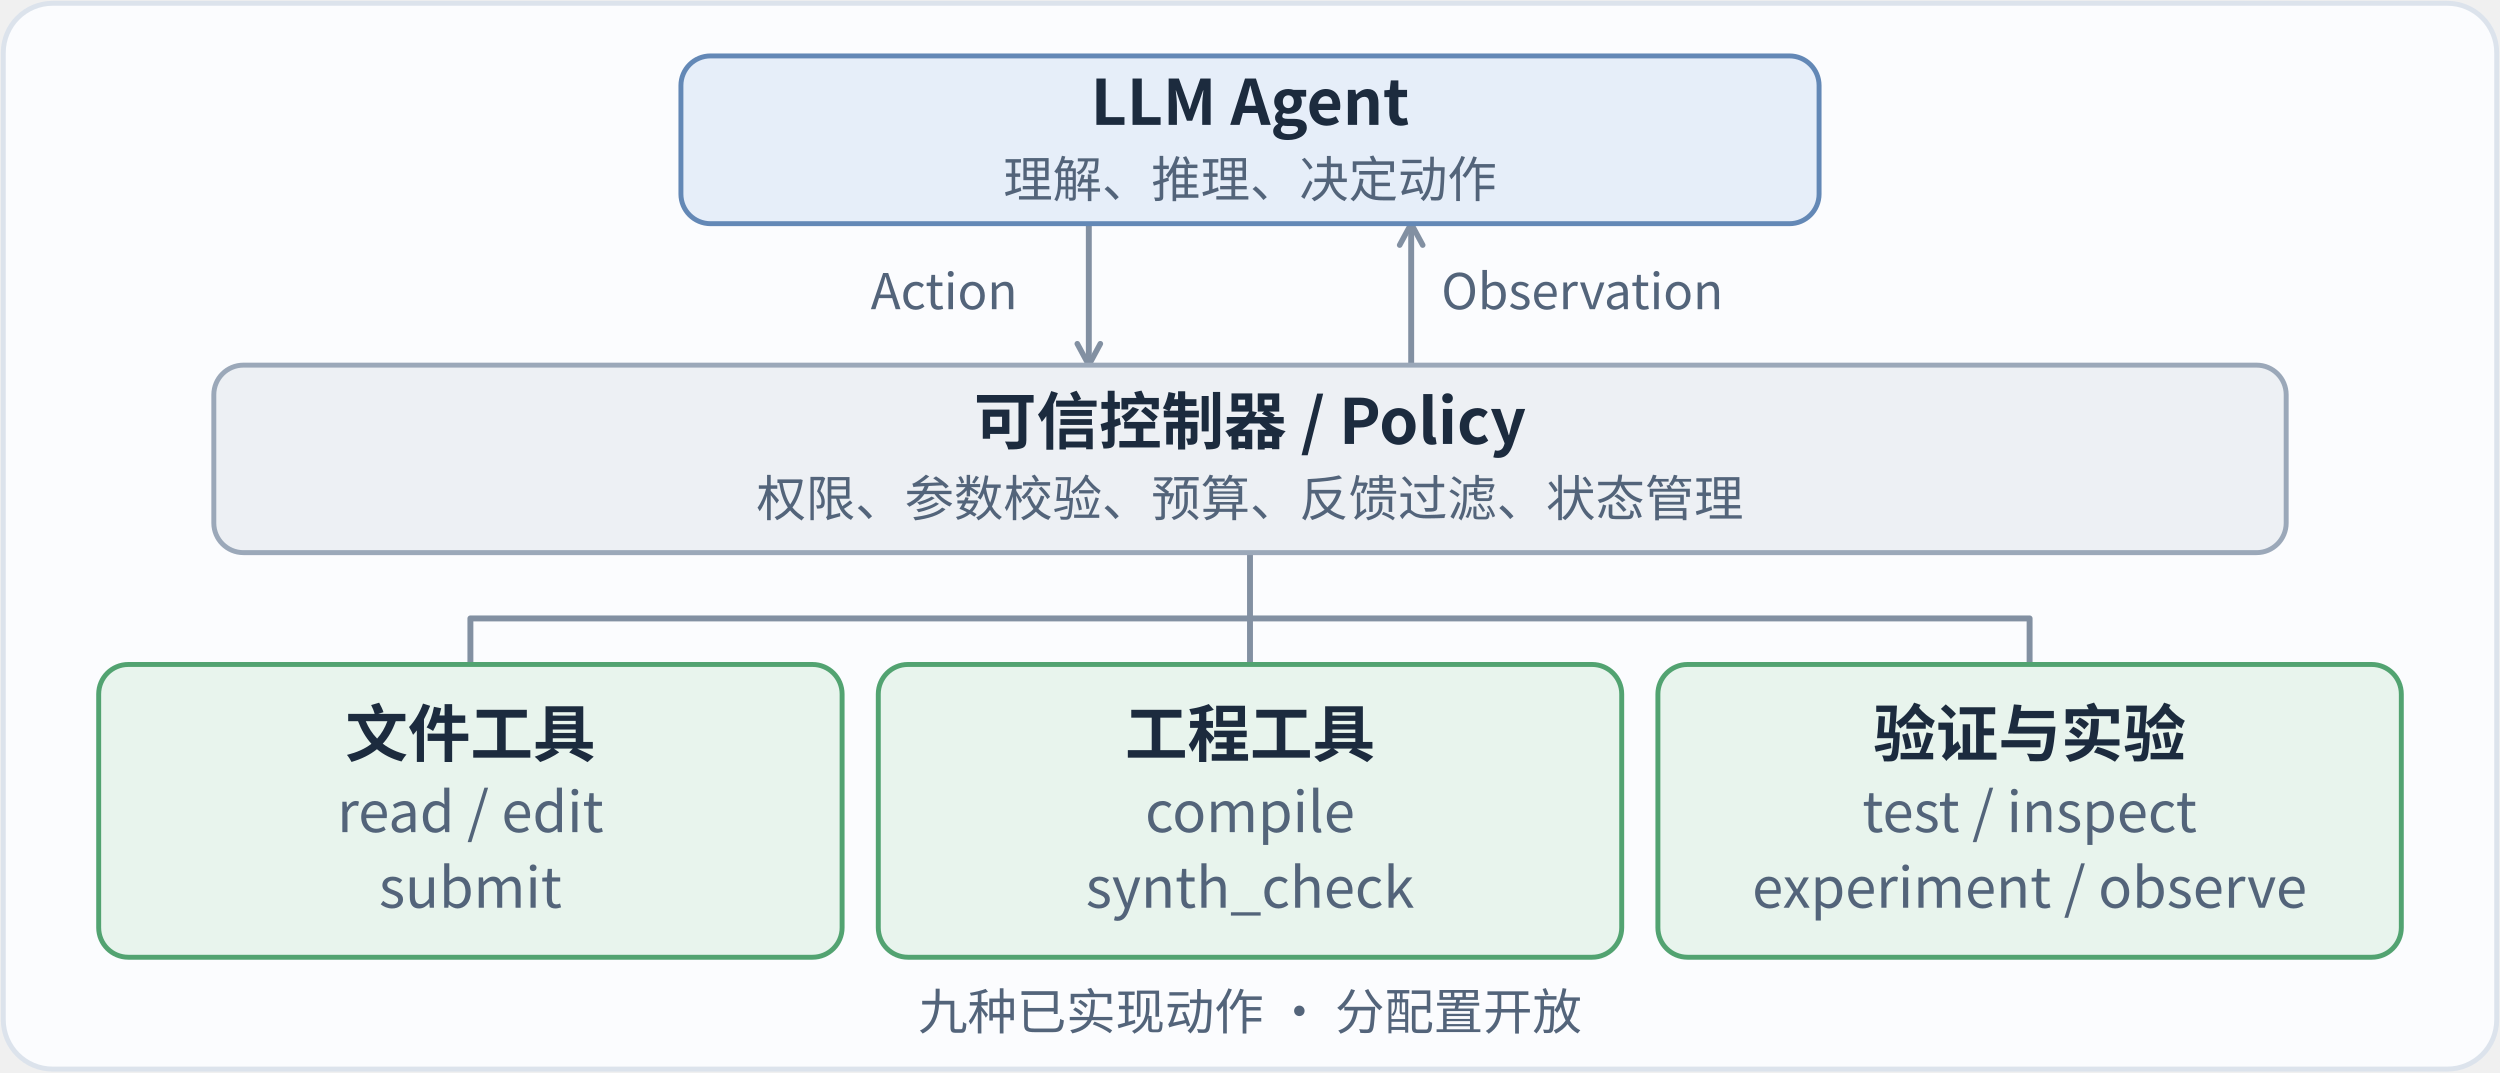
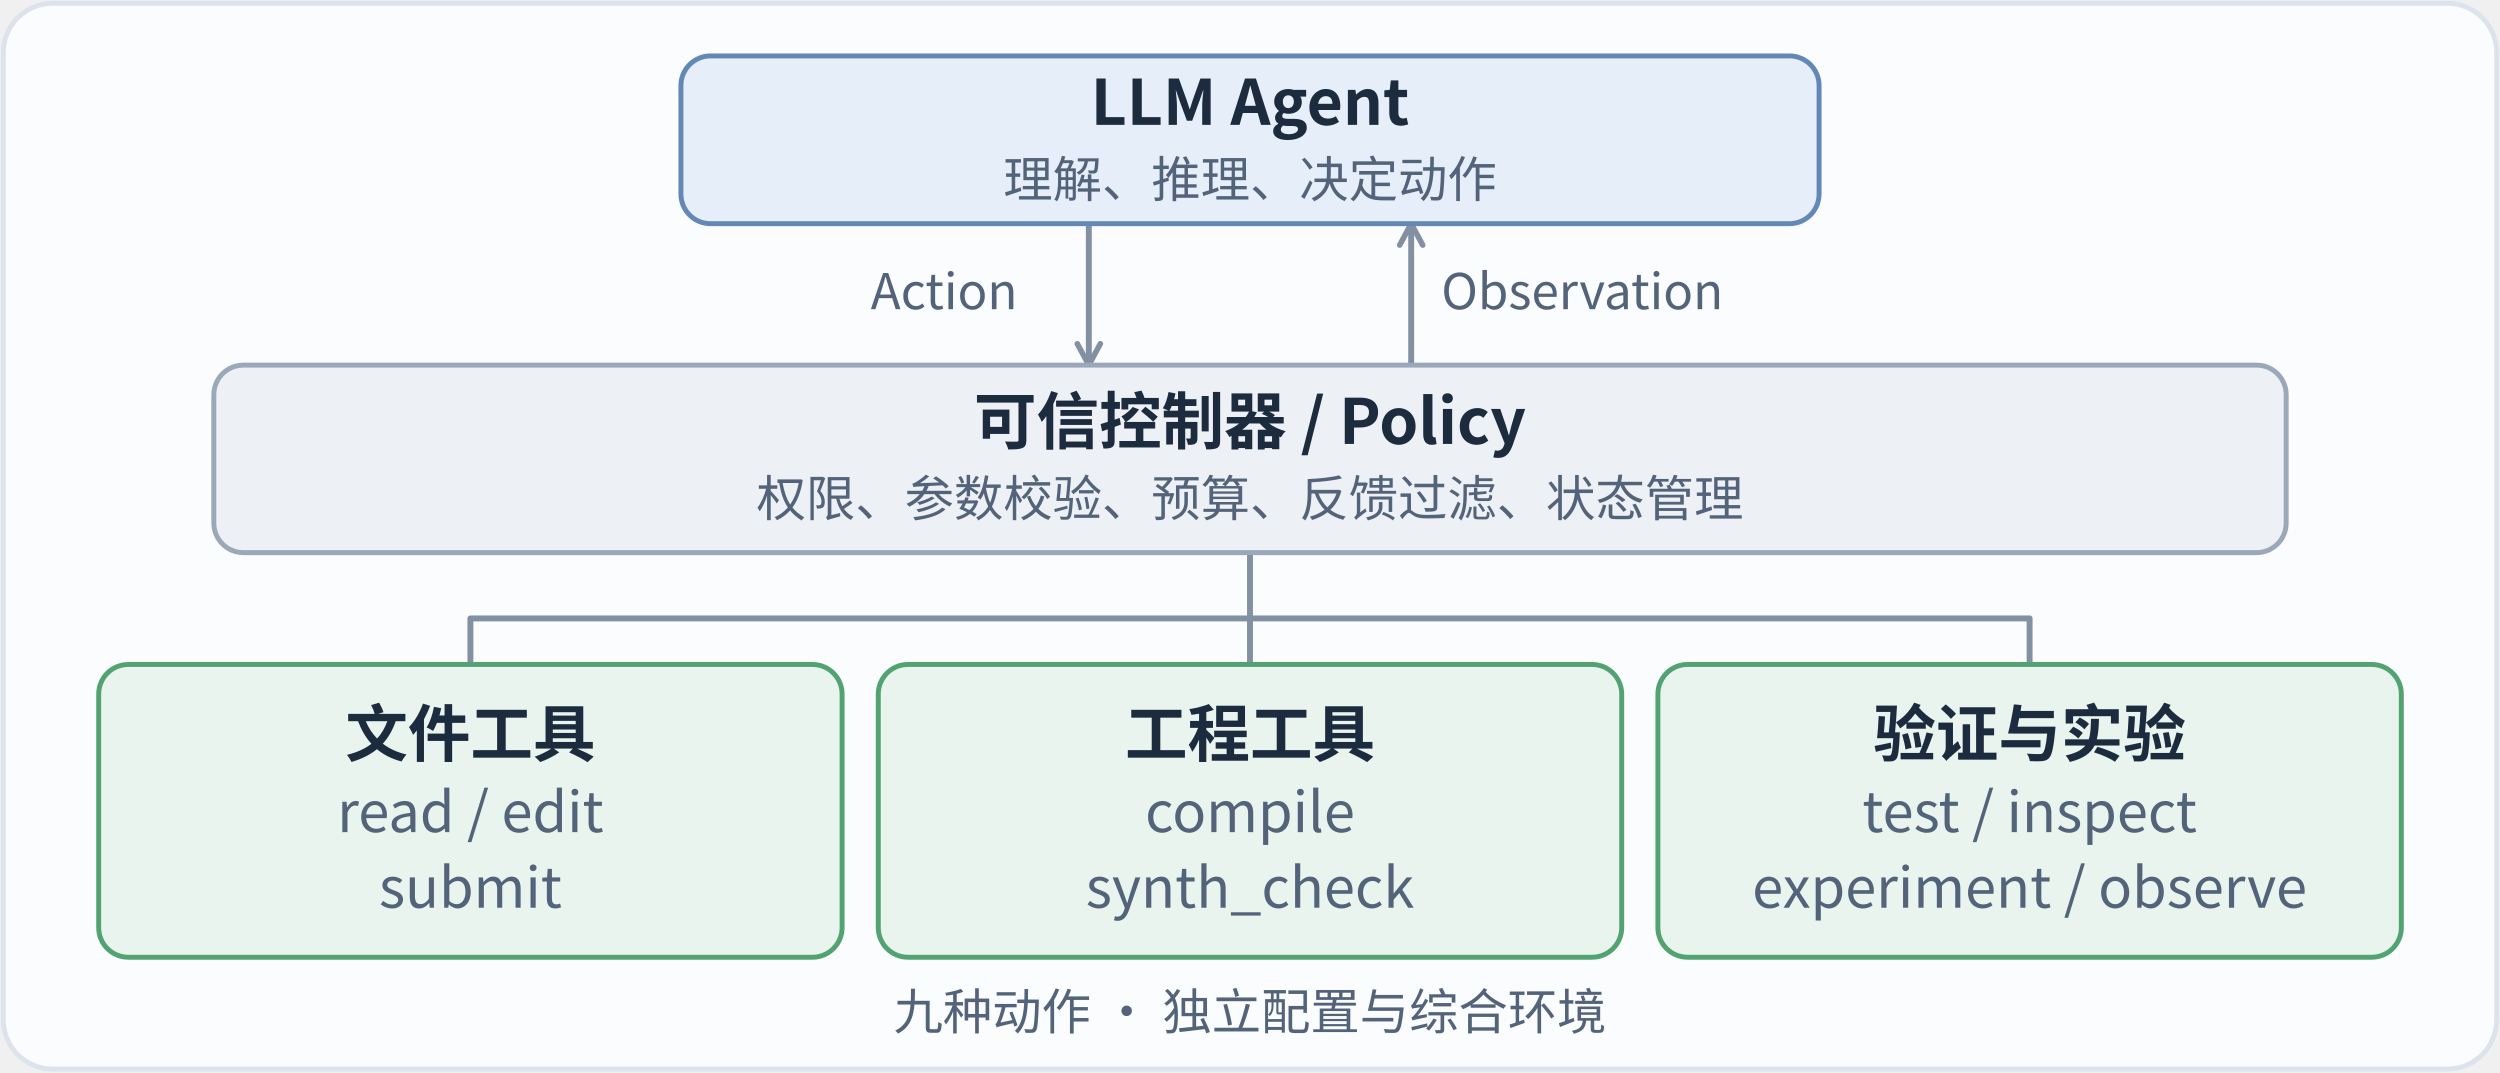
<svg xmlns="http://www.w3.org/2000/svg" width="760" height="326" viewBox="0 0 760 326" role="img" aria-labelledby="title desc">
  <defs>
    <marker id="arr-n" markerWidth="9" markerHeight="9" refX="7.5" refY="4.5" orient="auto-start-reverse" markerUnits="userSpaceOnUse">
      <path class="arrow n" d="M1 1 L7.5 4.5 L1 8" fill="none" stroke-width="1.7" stroke-linecap="round" stroke-linejoin="round" />
    </marker>
    <marker id="arr-b" markerWidth="9" markerHeight="9" refX="7.5" refY="4.5" orient="auto-start-reverse" markerUnits="userSpaceOnUse">
      <path class="arrow b" d="M1 1 L7.5 4.5 L1 8" fill="none" stroke-width="1.7" stroke-linecap="round" stroke-linejoin="round" />
    </marker>
    <marker id="arr-g" markerWidth="9" markerHeight="9" refX="7.5" refY="4.5" orient="auto-start-reverse" markerUnits="userSpaceOnUse">
      <path class="arrow g" d="M1 1 L7.5 4.5 L1 8" fill="none" stroke-width="1.7" stroke-linecap="round" stroke-linejoin="round" />
    </marker>
  </defs>
  <style>
svg{font-family:-apple-system,BlinkMacSystemFont,"Segoe UI","PingFang SC","Microsoft YaHei","Noto Sans CJK SC","Noto Sans SC",sans-serif}
.canvas{fill:#fbfcfe;stroke:#dce3ec;stroke-width:1.5}
.node,.frame{stroke-width:1.5}
.node.b{fill:#e6eef9;stroke:#6388b6}
.node.g{fill:#e8f4ed;stroke:#52a371}
.node.n{fill:#edf0f4;stroke:#9ba8b9}
.node.a{fill:#fcf2de;stroke:#c69c55}
.node.w{fill:#ffffff;stroke:#d6dde7}
.node.f{fill:#f4f6f9;stroke:#a8b3c2}
.frame.b{fill:#f6f9fe;stroke:#6388b6}.frame.g{fill:#f4faf6;stroke:#52a371}.frame.n{fill:#f7f9fc;stroke:#9ba8b9}
.ink{fill:#1c2b3e}.muted{fill:#53647a}.blueink{fill:#416da3}.greenink{fill:#257749}
.line.n,.arrow.n{stroke:#8290a2}.line.b,.arrow.b{stroke:#6388b6}.line.g,.arrow.g{stroke:#52a371}
@media(prefers-color-scheme:dark){
.canvas{fill:#161e29;stroke:#39465a}
.node.b{fill:#253951;stroke:#78a4d8}
.node.g{fill:#203c31;stroke:#68bd87}
.node.n{fill:#293443;stroke:#8c9bb0}
.node.a{fill:#423624;stroke:#d4ad6c}
.node.w{fill:#202a37;stroke:#53647b}
.node.f{fill:#232d3b;stroke:#7f8ea3}
.frame.b{fill:#1b293b;stroke:#78a4d8}.frame.g{fill:#1b3028;stroke:#68bd87}.frame.n{fill:#1c2633;stroke:#65748a}
.ink{fill:#edf2f8}.muted{fill:#b0bdcf}.blueink{fill:#9bc3f1}.greenink{fill:#8bd3a3}
.line.n,.arrow.n{stroke:#a1b0c2}.line.b,.arrow.b{stroke:#78a4d8}.line.g,.arrow.g{stroke:#68bd87}
}
</style>
  <rect class="canvas" x="1" y="1" width="758" height="324" rx="15" />
  <path d="M331 68 V111" class="line n" fill="none" stroke-width="1.8" stroke-linecap="round" stroke-linejoin="round" marker-end="url(#arr-n)" />
  <path d="M429 111 V68" class="line n" fill="none" stroke-width="1.8" stroke-linecap="round" stroke-linejoin="round" marker-end="url(#arr-n)" />
  <text x="287" y="94" class="muted" font-size="15" font-weight="500" text-anchor="middle">Action</text>
  <text x="481" y="94" class="muted" font-size="15" font-weight="500" text-anchor="middle">Observation</text>
  <path d="M380 168 V188 H143 V202" class="line n" fill="none" stroke-width="1.8" stroke-linecap="round" stroke-linejoin="round" />
  <path d="M380 188 V202" class="line n" fill="none" stroke-width="1.8" stroke-linecap="round" stroke-linejoin="round" />
  <path d="M380 188 H617 V202" class="line n" fill="none" stroke-width="1.8" stroke-linecap="round" stroke-linejoin="round" />
  <rect x="207" y="17" width="346" height="51" rx="9" class="node b" />
  <text x="380" y="37.96" class="ink" font-size="19" font-weight="600" text-anchor="middle">LLM Agent</text>
  <text x="380" y="59.96" class="muted" font-size="15" font-weight="400" text-anchor="middle">理解、推理、决定动作</text>
  <rect x="65" y="111" width="630" height="57" rx="9" class="node n" />
  <text x="380" y="134.96" class="ink" font-size="19" font-weight="600" text-anchor="middle">可信控制器 / Policy</text>
  <text x="380" y="156.96" class="muted" font-size="15" font-weight="400" text-anchor="middle">权限、参数校验、预算、反馈过滤、状态管理</text>
  <rect x="30" y="202" width="226" height="89" rx="9" class="node g" />
  <text x="143" y="229.96" class="ink" font-size="19" font-weight="600" text-anchor="middle">文件工具</text>
  <text x="143" y="252.96" class="muted" font-size="17" font-weight="400" text-anchor="middle">read / edit</text>
  <text x="143" y="275.96" class="muted" font-size="17" font-weight="400" text-anchor="middle">submit</text>
  <rect x="267" y="202" width="226" height="89" rx="9" class="node g" />
  <text x="380" y="229.96" class="ink" font-size="19" font-weight="600" text-anchor="middle">工程工具</text>
  <text x="380" y="252.96" class="muted" font-size="17" font-weight="400" text-anchor="middle">compile</text>
  <text x="380" y="275.96" class="muted" font-size="17" font-weight="400" text-anchor="middle">synth_check</text>
  <rect x="504" y="202" width="226" height="89" rx="9" class="node g" />
  <text x="617" y="229.96" class="ink" font-size="19" font-weight="600" text-anchor="middle">验证与实验</text>
  <text x="617" y="252.96" class="muted" font-size="17" font-weight="400" text-anchor="middle">test / inspect</text>
  <text x="617" y="275.96" class="muted" font-size="17" font-weight="400" text-anchor="middle">experiment / observe</text>
-   <text x="380" y="313" class="muted" font-size="15" font-weight="500" text-anchor="middle">九种已实现动作 · 分配置开放</text>
+   <text x="380" y="313" class="muted" font-size="15" font-weight="500" text-anchor="middle">九种动作 · 独立配置与综合环境</text>
</svg>
